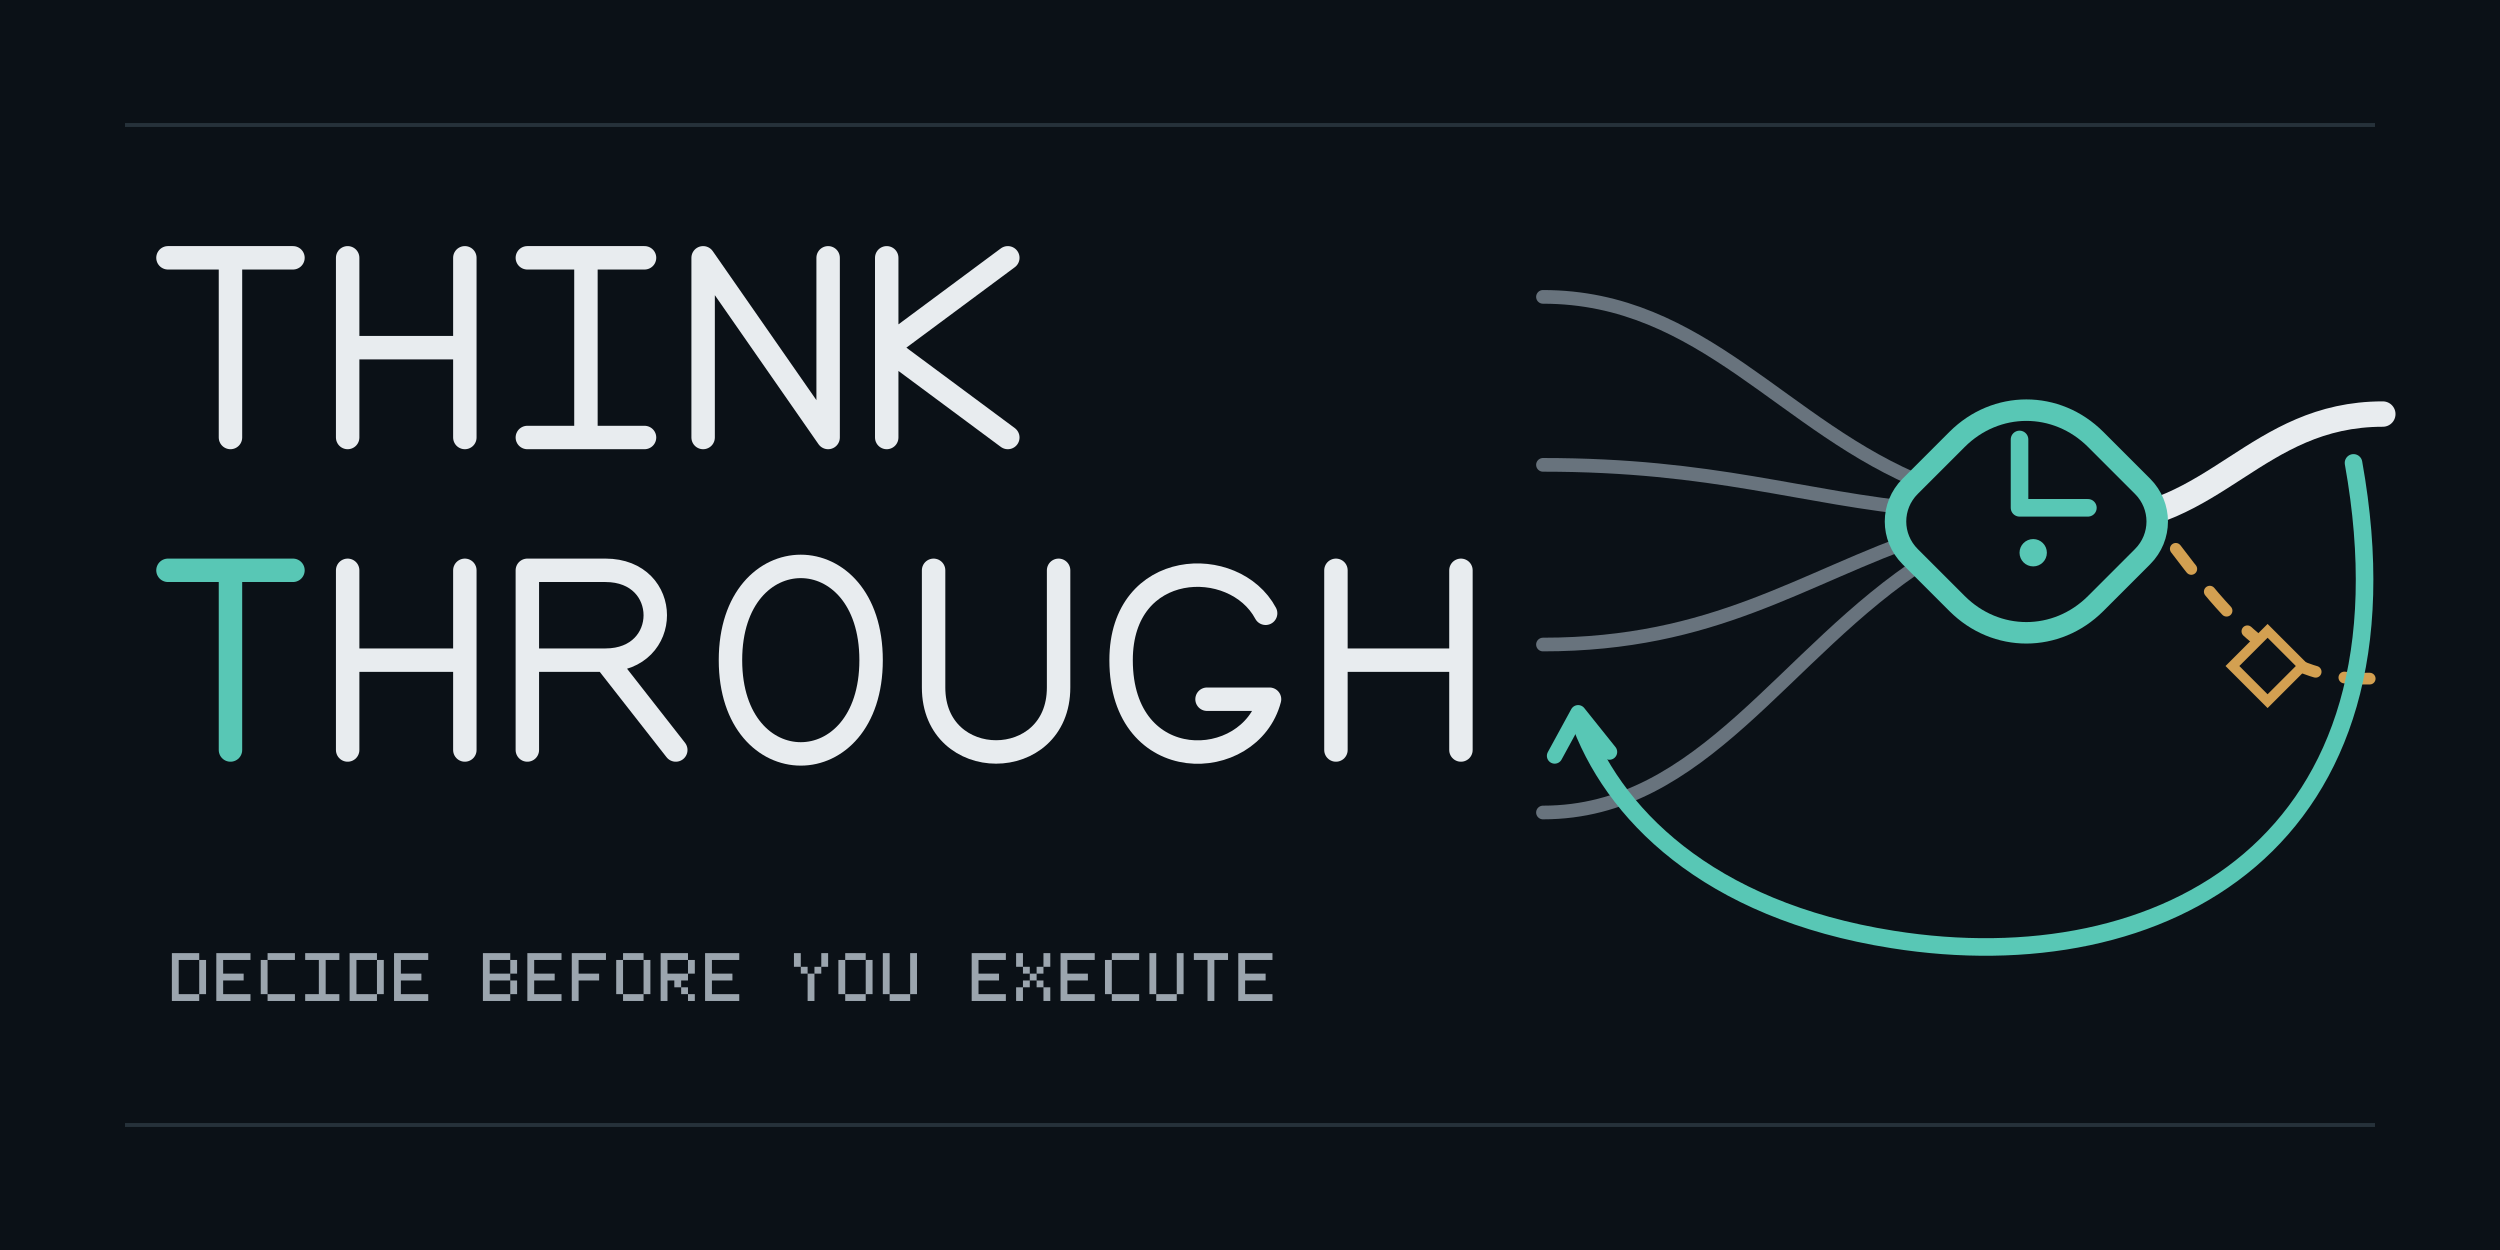
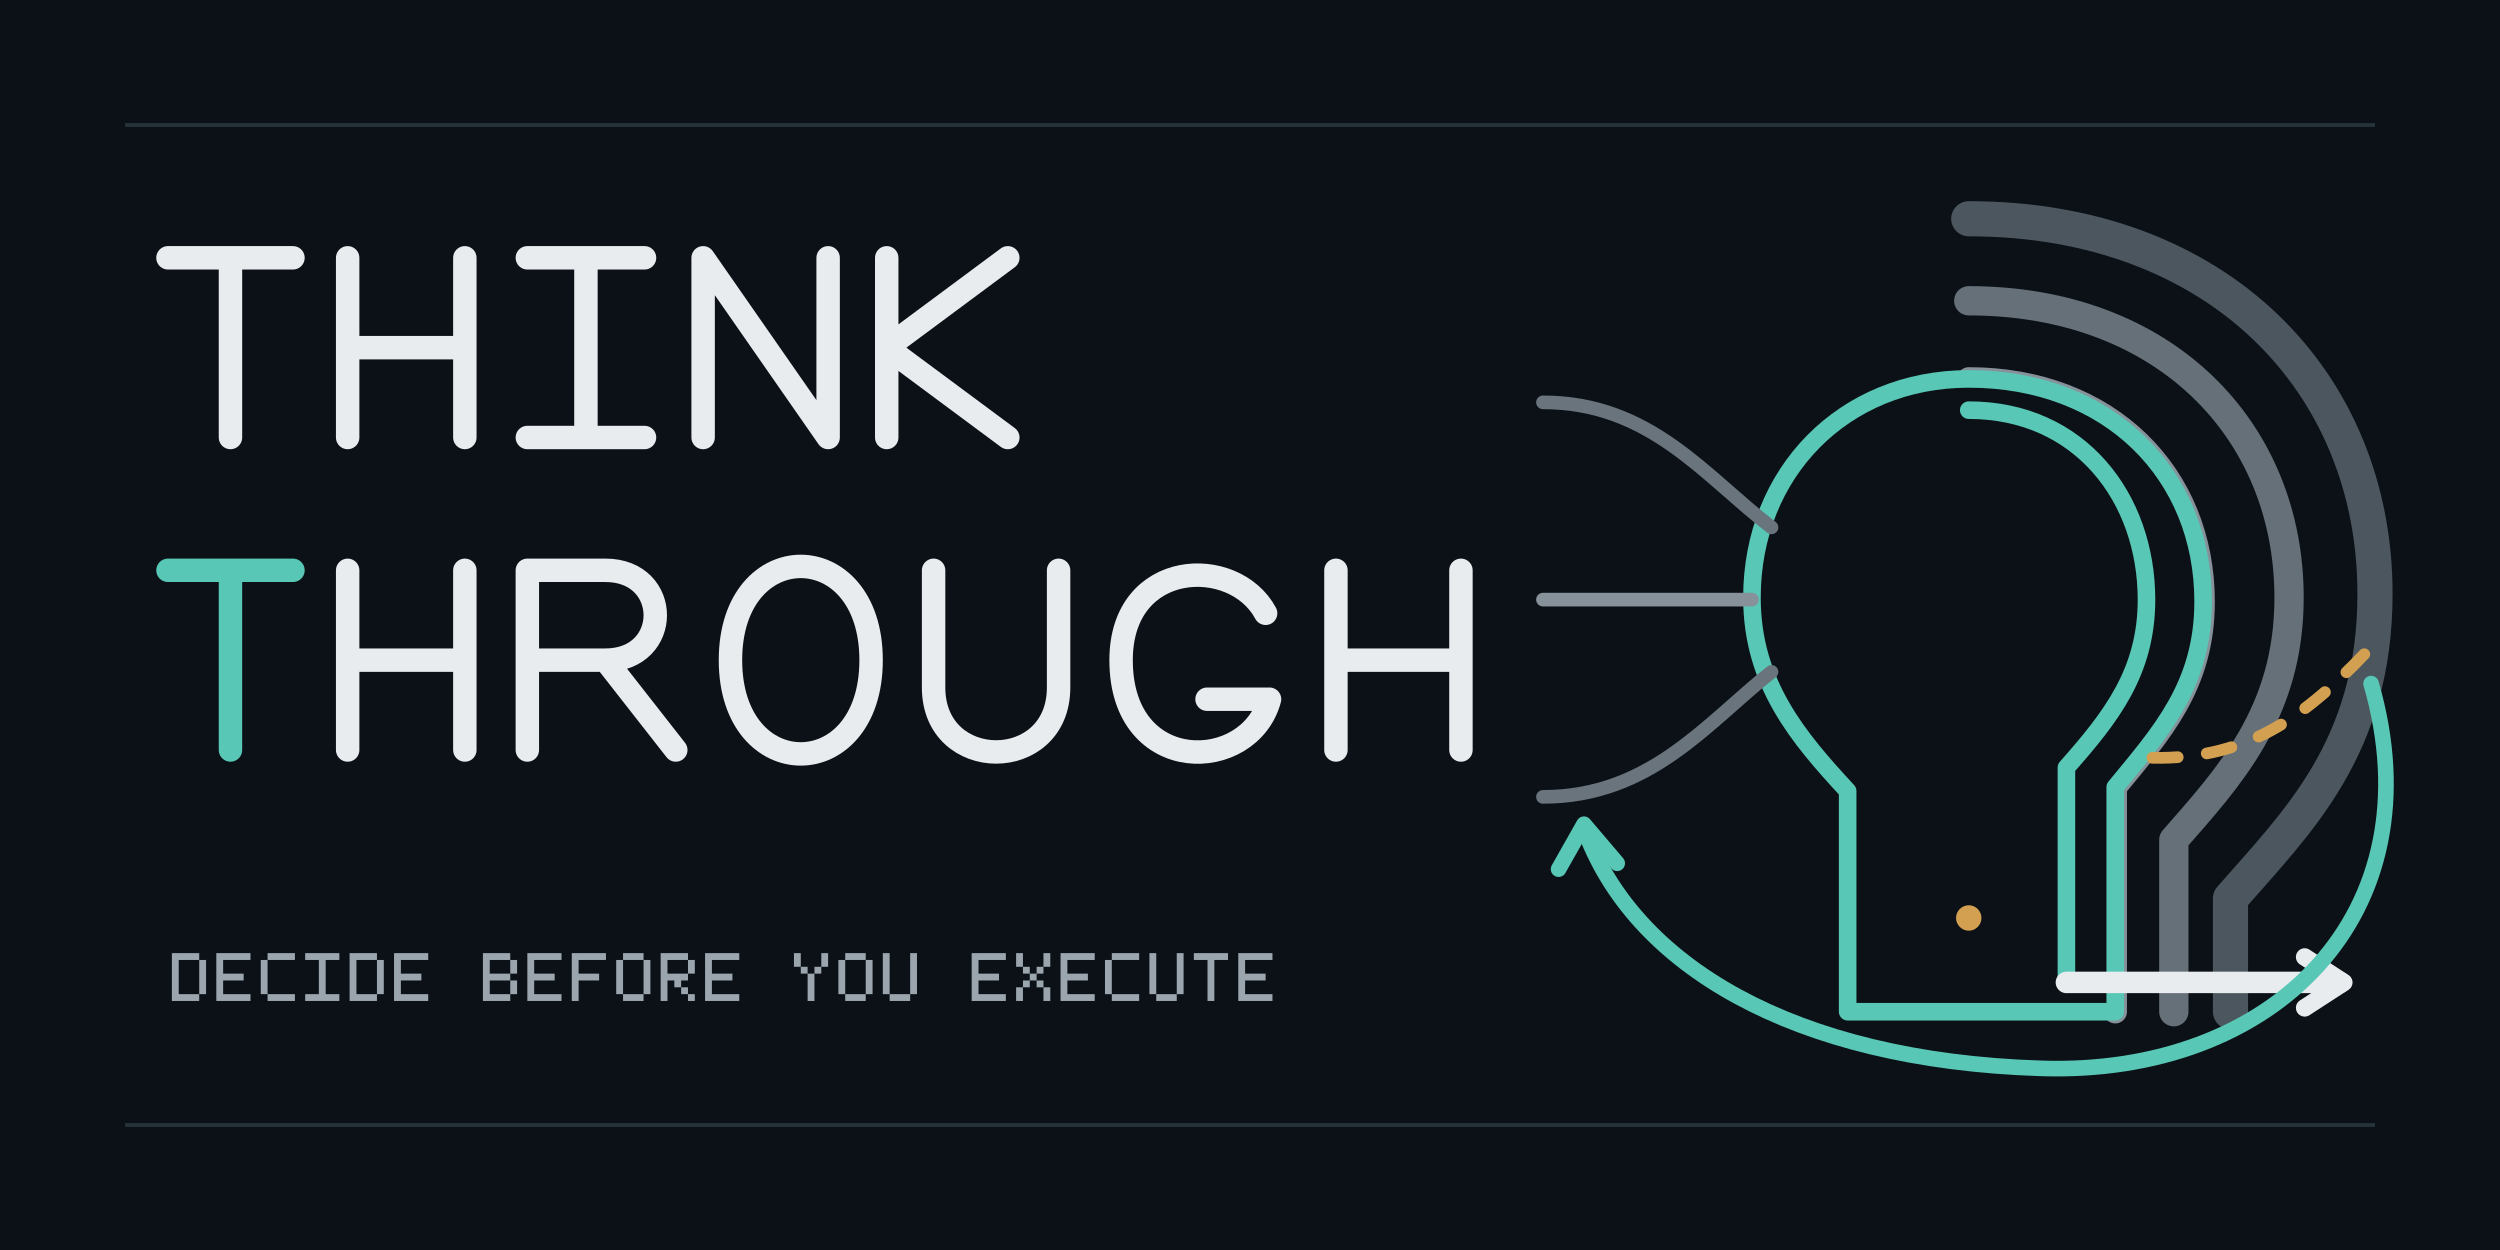
<svg xmlns="http://www.w3.org/2000/svg" width="1280" height="640" viewBox="0 0 1280 640" role="img" aria-labelledby="title desc">
  <rect width="1280" height="640" fill="#0B1117" />
  <path d="M64 64 H1216 M64 576 H1216" fill="none" stroke="#26313A" stroke-width="2" />
  <g id="wordmark" fill="none" stroke="#E8ECEF" stroke-width="12" stroke-linecap="round" stroke-linejoin="round">
    <path d="M86 132 H150 M118 132 V224" />
    <path d="M178 132 V224 M238 132 V224 M178 178 H238" />
    <path d="M270 132 H330 M300 132 V224 M270 224 H330" />
    <path d="M360 224 V132 L424 224 V132" />
    <path d="M454 132 V224 M454 178 L516 132 M454 178 L516 224" />
    <path d="M86 292 H150 M118 292 V384" stroke="#58C7B5" />
    <path d="M178 292 V384 M238 292 V384 M178 338 H238" />
    <path d="M270 384 V292 H310 C344 292 344 338 310 338 H270 M310 338 L346 384" />
    <path d="M374 338 C374 274 446 274 446 338 C446 402 374 402 374 338 Z" />
    <path d="M478 292 V352 C478 396 542 396 542 352 V292" />
    <path d="M648 314 C632 284 574 286 574 338 C574 398 640 396 650 358 H618" />
    <path d="M684 292 V384 M748 292 V384 M684 338 H748" />
  </g>
  <g id="tagline" fill="#9BA5AE">
    <path d="M88 488h3.5v3.5h-3.5zM91.5 488h3.5v3.5h-3.5zM95 488h3.5v3.5h-3.5zM98.5 488h3.5v3.5h-3.5zM88 491.5h3.5v3.5h-3.5zM102 491.5h3.5v3.5h-3.5zM88 495h3.5v3.5h-3.5zM102 495h3.5v3.5h-3.5zM88 498.5h3.5v3.5h-3.5zM102 498.5h3.5v3.5h-3.5zM88 502h3.5v3.5h-3.5zM102 502h3.5v3.5h-3.5zM88 505.5h3.5v3.5h-3.5zM102 505.5h3.5v3.5h-3.5zM88 509h3.5v3.5h-3.5zM91.5 509h3.5v3.5h-3.5zM95 509h3.5v3.5h-3.5zM98.5 509h3.5v3.5h-3.5zM110.75 488h3.5v3.5h-3.5zM114.25 488h3.5v3.5h-3.5zM117.75 488h3.5v3.5h-3.5zM121.25 488h3.5v3.5h-3.5zM124.75 488h3.5v3.5h-3.5zM110.75 491.5h3.5v3.5h-3.5zM110.75 495h3.5v3.5h-3.5zM110.75 498.5h3.5v3.5h-3.5zM114.25 498.5h3.5v3.5h-3.5zM117.75 498.5h3.5v3.5h-3.5zM121.25 498.5h3.5v3.5h-3.5zM110.75 502h3.5v3.5h-3.5zM110.75 505.5h3.5v3.5h-3.5zM110.75 509h3.5v3.5h-3.5zM114.25 509h3.5v3.5h-3.5zM117.75 509h3.5v3.5h-3.5zM121.25 509h3.5v3.5h-3.5zM124.75 509h3.5v3.5h-3.5zM137 488h3.5v3.5h-3.5zM140.5 488h3.5v3.5h-3.5zM144 488h3.5v3.5h-3.5zM147.5 488h3.5v3.5h-3.5zM133.5 491.5h3.5v3.5h-3.5zM133.5 495h3.5v3.5h-3.5zM133.5 498.5h3.5v3.5h-3.5zM133.5 502h3.5v3.5h-3.5zM133.5 505.5h3.5v3.5h-3.5zM137 509h3.5v3.5h-3.5zM140.5 509h3.5v3.5h-3.5zM144 509h3.5v3.5h-3.5zM147.5 509h3.5v3.5h-3.5zM156.25 488h3.5v3.5h-3.5zM159.75 488h3.5v3.5h-3.5zM163.25 488h3.5v3.5h-3.5zM166.75 488h3.5v3.5h-3.5zM170.25 488h3.5v3.5h-3.5zM163.25 491.5h3.5v3.5h-3.5zM163.25 495h3.5v3.5h-3.5zM163.25 498.5h3.5v3.5h-3.5zM163.25 502h3.5v3.5h-3.5zM163.25 505.5h3.5v3.5h-3.5zM156.25 509h3.5v3.5h-3.5zM159.75 509h3.5v3.5h-3.5zM163.25 509h3.5v3.5h-3.5zM166.75 509h3.5v3.5h-3.5zM170.25 509h3.5v3.5h-3.5zM179 488h3.5v3.5h-3.5zM182.5 488h3.5v3.5h-3.5zM186 488h3.5v3.5h-3.5zM189.5 488h3.5v3.5h-3.5zM179 491.5h3.5v3.5h-3.5zM193 491.5h3.5v3.5h-3.5zM179 495h3.5v3.5h-3.5zM193 495h3.5v3.5h-3.5zM179 498.5h3.5v3.5h-3.5zM193 498.5h3.5v3.5h-3.5zM179 502h3.5v3.5h-3.5zM193 502h3.5v3.5h-3.5zM179 505.5h3.5v3.5h-3.5zM193 505.5h3.5v3.5h-3.5zM179 509h3.5v3.5h-3.5zM182.5 509h3.5v3.5h-3.5zM186 509h3.5v3.5h-3.5zM189.5 509h3.5v3.5h-3.5zM201.75 488h3.5v3.5h-3.5zM205.25 488h3.5v3.5h-3.5zM208.75 488h3.5v3.5h-3.5zM212.25 488h3.5v3.5h-3.5zM215.75 488h3.5v3.5h-3.5zM201.75 491.5h3.5v3.5h-3.5zM201.75 495h3.5v3.5h-3.5zM201.75 498.5h3.5v3.5h-3.5zM205.25 498.5h3.5v3.5h-3.5zM208.75 498.5h3.5v3.5h-3.5zM212.25 498.5h3.5v3.5h-3.5zM201.75 502h3.5v3.5h-3.5zM201.75 505.5h3.5v3.5h-3.5zM201.75 509h3.5v3.5h-3.5zM205.25 509h3.5v3.5h-3.5zM208.75 509h3.5v3.5h-3.5zM212.25 509h3.5v3.5h-3.5zM215.75 509h3.5v3.5h-3.5zM247.25 488h3.5v3.5h-3.5zM250.75 488h3.5v3.5h-3.5zM254.25 488h3.5v3.5h-3.5zM257.75 488h3.5v3.5h-3.5zM247.25 491.5h3.5v3.5h-3.5zM261.25 491.5h3.5v3.5h-3.5zM247.25 495h3.5v3.5h-3.5zM261.25 495h3.5v3.5h-3.5zM247.25 498.5h3.5v3.5h-3.5zM250.75 498.5h3.5v3.5h-3.5zM254.25 498.5h3.5v3.5h-3.5zM257.75 498.5h3.5v3.5h-3.5zM247.25 502h3.5v3.5h-3.5zM261.25 502h3.5v3.5h-3.5zM247.25 505.5h3.5v3.5h-3.5zM261.25 505.5h3.5v3.5h-3.5zM247.25 509h3.5v3.5h-3.5zM250.75 509h3.5v3.5h-3.5zM254.25 509h3.5v3.5h-3.5zM257.75 509h3.5v3.5h-3.5zM270 488h3.5v3.5h-3.5zM273.5 488h3.5v3.5h-3.5zM277 488h3.5v3.5h-3.5zM280.5 488h3.5v3.5h-3.5zM284 488h3.5v3.5h-3.5zM270 491.5h3.5v3.5h-3.5zM270 495h3.5v3.5h-3.5zM270 498.5h3.5v3.5h-3.5zM273.5 498.5h3.5v3.5h-3.5zM277 498.5h3.5v3.5h-3.5zM280.5 498.5h3.5v3.5h-3.5zM270 502h3.5v3.5h-3.5zM270 505.5h3.5v3.5h-3.5zM270 509h3.5v3.5h-3.5zM273.5 509h3.5v3.5h-3.5zM277 509h3.5v3.5h-3.5zM280.5 509h3.5v3.5h-3.5zM284 509h3.5v3.5h-3.5zM292.75 488h3.5v3.5h-3.5zM296.25 488h3.5v3.5h-3.5zM299.75 488h3.5v3.5h-3.5zM303.25 488h3.5v3.5h-3.5zM306.75 488h3.5v3.5h-3.5zM292.75 491.5h3.5v3.5h-3.5zM292.75 495h3.5v3.5h-3.5zM292.75 498.5h3.5v3.5h-3.5zM296.25 498.5h3.5v3.5h-3.5zM299.75 498.5h3.5v3.5h-3.5zM303.25 498.5h3.5v3.5h-3.5zM292.75 502h3.5v3.5h-3.5zM292.75 505.5h3.5v3.5h-3.5zM292.75 509h3.5v3.5h-3.5zM319 488h3.5v3.5h-3.5zM322.5 488h3.5v3.5h-3.5zM326 488h3.5v3.5h-3.5zM315.5 491.5h3.5v3.5h-3.5zM329.5 491.5h3.5v3.5h-3.5zM315.5 495h3.5v3.5h-3.5zM329.5 495h3.5v3.5h-3.5zM315.5 498.5h3.5v3.5h-3.5zM329.5 498.5h3.5v3.5h-3.5zM315.5 502h3.5v3.5h-3.5zM329.5 502h3.5v3.5h-3.5zM315.5 505.5h3.5v3.5h-3.5zM329.5 505.5h3.5v3.5h-3.5zM319 509h3.5v3.5h-3.5zM322.5 509h3.5v3.5h-3.5zM326 509h3.5v3.5h-3.5zM338.25 488h3.5v3.5h-3.5zM341.75 488h3.5v3.5h-3.5zM345.25 488h3.5v3.5h-3.5zM348.75 488h3.5v3.5h-3.5zM338.25 491.5h3.5v3.5h-3.5zM352.25 491.5h3.5v3.5h-3.5zM338.25 495h3.5v3.5h-3.5zM352.25 495h3.5v3.5h-3.5zM338.25 498.5h3.5v3.5h-3.5zM341.75 498.5h3.5v3.5h-3.5zM345.25 498.5h3.5v3.5h-3.5zM348.75 498.5h3.5v3.5h-3.5zM338.25 502h3.5v3.5h-3.5zM345.25 502h3.5v3.5h-3.5zM338.25 505.5h3.5v3.5h-3.5zM348.75 505.5h3.5v3.5h-3.5zM338.25 509h3.5v3.5h-3.5zM352.25 509h3.5v3.5h-3.5zM361 488h3.5v3.5h-3.5zM364.5 488h3.5v3.5h-3.5zM368 488h3.5v3.5h-3.5zM371.5 488h3.5v3.5h-3.5zM375 488h3.5v3.5h-3.5zM361 491.5h3.5v3.5h-3.5zM361 495h3.5v3.5h-3.5zM361 498.5h3.5v3.5h-3.5zM364.5 498.5h3.5v3.5h-3.5zM368 498.5h3.5v3.5h-3.5zM371.5 498.5h3.5v3.5h-3.5zM361 502h3.5v3.5h-3.5zM361 505.5h3.5v3.5h-3.5zM361 509h3.5v3.5h-3.5zM364.5 509h3.5v3.5h-3.5zM368 509h3.5v3.5h-3.5zM371.5 509h3.5v3.5h-3.5zM375 509h3.5v3.5h-3.5zM406.5 488h3.5v3.5h-3.5zM420.5 488h3.5v3.5h-3.5zM406.5 491.5h3.5v3.5h-3.5zM420.5 491.5h3.5v3.5h-3.5zM410 495h3.5v3.5h-3.5zM417 495h3.5v3.5h-3.5zM413.5 498.5h3.5v3.5h-3.5zM413.5 502h3.5v3.5h-3.5zM413.5 505.5h3.5v3.5h-3.5zM413.5 509h3.5v3.5h-3.5zM432.75 488h3.5v3.5h-3.5zM436.25 488h3.5v3.5h-3.5zM439.75 488h3.5v3.5h-3.5zM429.25 491.5h3.5v3.5h-3.5zM443.25 491.5h3.5v3.5h-3.5zM429.25 495h3.5v3.5h-3.5zM443.25 495h3.5v3.5h-3.5zM429.25 498.5h3.5v3.5h-3.5zM443.25 498.5h3.5v3.5h-3.5zM429.25 502h3.5v3.5h-3.5zM443.25 502h3.5v3.5h-3.5zM429.25 505.5h3.5v3.5h-3.5zM443.25 505.5h3.5v3.5h-3.5zM432.75 509h3.5v3.5h-3.5zM436.25 509h3.5v3.5h-3.5zM439.75 509h3.5v3.5h-3.5zM452 488h3.5v3.5h-3.5zM466 488h3.5v3.5h-3.5zM452 491.5h3.5v3.5h-3.5zM466 491.5h3.5v3.5h-3.5zM452 495h3.5v3.5h-3.5zM466 495h3.5v3.5h-3.5zM452 498.5h3.5v3.5h-3.5zM466 498.5h3.5v3.5h-3.5zM452 502h3.5v3.5h-3.5zM466 502h3.5v3.5h-3.5zM452 505.5h3.5v3.5h-3.5zM466 505.5h3.5v3.5h-3.5zM455.5 509h3.5v3.5h-3.5zM459 509h3.5v3.5h-3.5zM462.5 509h3.5v3.5h-3.5zM497.5 488h3.5v3.5h-3.5zM501 488h3.5v3.5h-3.5zM504.5 488h3.5v3.5h-3.5zM508 488h3.5v3.5h-3.5zM511.5 488h3.5v3.5h-3.5zM497.5 491.5h3.5v3.5h-3.5zM497.5 495h3.5v3.5h-3.5zM497.5 498.5h3.5v3.5h-3.5zM501 498.5h3.5v3.5h-3.5zM504.5 498.5h3.5v3.5h-3.5zM508 498.5h3.5v3.5h-3.5zM497.5 502h3.5v3.5h-3.5zM497.5 505.5h3.5v3.5h-3.5zM497.5 509h3.5v3.5h-3.5zM501 509h3.5v3.5h-3.5zM504.5 509h3.5v3.5h-3.5zM508 509h3.5v3.5h-3.5zM511.5 509h3.5v3.5h-3.5zM520.25 488h3.5v3.5h-3.5zM534.25 488h3.5v3.5h-3.5zM520.25 491.5h3.5v3.5h-3.5zM534.25 491.5h3.5v3.5h-3.5zM523.75 495h3.5v3.5h-3.5zM530.75 495h3.5v3.5h-3.5zM527.25 498.5h3.5v3.5h-3.5zM523.75 502h3.5v3.5h-3.5zM530.75 502h3.5v3.5h-3.5zM520.25 505.5h3.5v3.5h-3.5zM534.25 505.5h3.5v3.5h-3.5zM520.25 509h3.5v3.5h-3.5zM534.25 509h3.5v3.5h-3.5zM543 488h3.5v3.5h-3.5zM546.5 488h3.5v3.5h-3.5zM550 488h3.5v3.5h-3.5zM553.5 488h3.5v3.5h-3.5zM557 488h3.5v3.5h-3.5zM543 491.5h3.5v3.5h-3.5zM543 495h3.5v3.5h-3.5zM543 498.5h3.5v3.5h-3.5zM546.5 498.5h3.5v3.5h-3.5zM550 498.5h3.5v3.5h-3.5zM553.5 498.5h3.5v3.5h-3.5zM543 502h3.5v3.5h-3.5zM543 505.5h3.5v3.5h-3.5zM543 509h3.5v3.5h-3.5zM546.5 509h3.5v3.5h-3.5zM550 509h3.5v3.5h-3.5zM553.5 509h3.5v3.5h-3.5zM557 509h3.5v3.5h-3.5zM569.25 488h3.5v3.5h-3.5zM572.75 488h3.5v3.5h-3.5zM576.25 488h3.5v3.5h-3.5zM579.75 488h3.5v3.5h-3.5zM565.75 491.5h3.5v3.5h-3.5zM565.75 495h3.5v3.5h-3.5zM565.75 498.5h3.5v3.5h-3.5zM565.75 502h3.5v3.5h-3.5zM565.75 505.5h3.5v3.5h-3.5zM569.25 509h3.5v3.5h-3.5zM572.75 509h3.5v3.5h-3.5zM576.25 509h3.5v3.5h-3.5zM579.75 509h3.5v3.5h-3.5zM588.5 488h3.5v3.5h-3.5zM602.5 488h3.5v3.5h-3.5zM588.5 491.5h3.5v3.5h-3.5zM602.5 491.5h3.5v3.5h-3.5zM588.5 495h3.5v3.5h-3.5zM602.5 495h3.5v3.5h-3.5zM588.5 498.5h3.5v3.5h-3.5zM602.5 498.5h3.5v3.5h-3.5zM588.5 502h3.5v3.5h-3.5zM602.5 502h3.5v3.5h-3.5zM588.5 505.5h3.5v3.5h-3.5zM602.5 505.5h3.5v3.5h-3.5zM592 509h3.5v3.5h-3.5zM595.5 509h3.5v3.5h-3.5zM599 509h3.5v3.5h-3.5zM611.25 488h3.5v3.5h-3.5zM614.75 488h3.5v3.5h-3.5zM618.25 488h3.5v3.5h-3.5zM621.75 488h3.5v3.5h-3.5zM625.25 488h3.5v3.5h-3.5zM618.25 491.5h3.5v3.5h-3.5zM618.25 495h3.5v3.5h-3.5zM618.25 498.5h3.5v3.5h-3.5zM618.25 502h3.5v3.5h-3.5zM618.25 505.5h3.5v3.5h-3.5zM618.25 509h3.5v3.5h-3.5zM634 488h3.5v3.5h-3.5zM637.5 488h3.5v3.5h-3.5zM641 488h3.5v3.5h-3.5zM644.5 488h3.5v3.5h-3.5zM648 488h3.5v3.5h-3.5zM634 491.5h3.5v3.5h-3.5zM634 495h3.5v3.5h-3.5zM634 498.5h3.5v3.5h-3.5zM637.5 498.5h3.5v3.5h-3.5zM641 498.5h3.5v3.5h-3.5zM644.5 498.5h3.5v3.5h-3.5zM634 502h3.5v3.5h-3.5zM634 505.5h3.5v3.5h-3.5zM634 509h3.5v3.5h-3.5zM637.5 509h3.5v3.5h-3.5zM641 509h3.5v3.5h-3.5zM644.5 509h3.5v3.5h-3.5zM648 509h3.5v3.5h-3.5z" />
  </g>
-   <g fill="none" stroke-linecap="round" stroke-linejoin="round">
-     <g id="input-paths" stroke="#68737D" stroke-width="7">
-       <path d="M790 152 C872 152 913 219 986 248" />
-       <path d="M790 238 C878 238 922 255 986 261" />
-       <path d="M790 330 C878 330 922 296 986 274" />
-       <path d="M790 416 C872 416 913 334 986 287" />
-     </g>
-     <path id="committed-path" d="M1071 267 C1134 267 1155 212 1220 212" stroke="#E8ECEF" stroke-width="13" />
-     <path id="optional-gate" d="M1114 281 C1151 330 1175 351 1222 347" stroke="#D3A051" stroke-width="6" stroke-dasharray="13 15" />
-     <path id="reassessment-loop" d="M1205 237 C1240 432 1107 503 969 481 C874 466 825 416 808 367" stroke="#58C7B5" stroke-width="9" />
-     <path d="M796 387 L808 365 L824 385" stroke="#58C7B5" stroke-width="8" />
+   <g id="thinking-light" fill="none" stroke-linecap="round" stroke-linejoin="round">
+     <path d="M1008 112 C1136 112 1216 196 1216 304 C1216 383 1176 421 1142 460 V518" stroke="#4B565E" stroke-width="18" />
+     <path d="M1008 154 C1108 154 1172 220 1172 306 C1172 365 1141 398 1113 430 V518" stroke="#657078" stroke-width="15" />
+     <path d="M1008 194 C1080 194 1128 243 1128 308 C1128 351 1106 375 1083 403 V518" stroke="#879199" stroke-width="12" />
  </g>
-   <g id="decision-hinge">
-     <path d="M1002 225 C1022 205 1053 205 1073 225 L1097 249 C1107 259 1107 275 1097 285 L1073 309 C1053 329 1022 329 1002 309 L978 285 C968 275 968 259 978 249 Z" fill="#0B1117" stroke="#58C7B5" stroke-width="11" />
-     <path d="M1034 225 V260 H1069" fill="none" stroke="#58C7B5" stroke-width="9" stroke-linecap="round" stroke-linejoin="round" />
-     <circle cx="1041" cy="283" r="7" fill="#58C7B5" />
+   <path id="clarity-aperture" d="M1008 194 C944 194 897 242 897 306 C897 350 921 378 946 405 V518 H1083 V403 C1106 375 1128 351 1128 308 C1128 243 1080 194 1008 194 Z" fill="#0B1117" stroke="#58C7B5" stroke-width="9" stroke-linejoin="round" />
+   <g id="decision-thread" fill="none" stroke-linecap="round" stroke-linejoin="round">
+     <path d="M790 206 C845 206 873 244 907 270" stroke="#69747C" stroke-width="7" />
+     <path d="M790 307 H897" stroke="#879199" stroke-width="7" />
+     <path d="M790 408 C845 408 874 370 907 344" stroke="#69747C" stroke-width="7" />
+     <path d="M1008 210 C1065 210 1099 255 1099 307 C1099 344 1081 367 1058 393 V503" stroke="#58C7B5" stroke-width="9" />
+     <path d="M1058 503 H1198" stroke="#E8ECEF" stroke-width="11" />
+     <path d="M1180 490 L1200 503 L1180 516" stroke="#E8ECEF" stroke-width="9" />
  </g>
-   <path d="M1161 323 L1179 341 L1161 359 L1143 341 Z" fill="#0B1117" stroke="#D3A051" stroke-width="5" />
+   <path id="optional-gate" d="M1102 388 C1153 389 1183 365 1218 327" fill="none" stroke="#D3A051" stroke-width="6" stroke-dasharray="13 15" stroke-linecap="round" />
+   <g id="reassessment-loop" fill="none" stroke="#58C7B5" stroke-linecap="round" stroke-linejoin="round">
+     <path d="M1214 350 C1248 468 1164 551 1045 547 C918 543 836 494 811 424" stroke-width="8" />
+     <path d="M798 445 L811 422 L828 442" stroke-width="8" />
+   </g>
+   <circle cx="1008" cy="470" r="8" fill="#D3A051" stroke="#0B1117" stroke-width="3" />
</svg>
